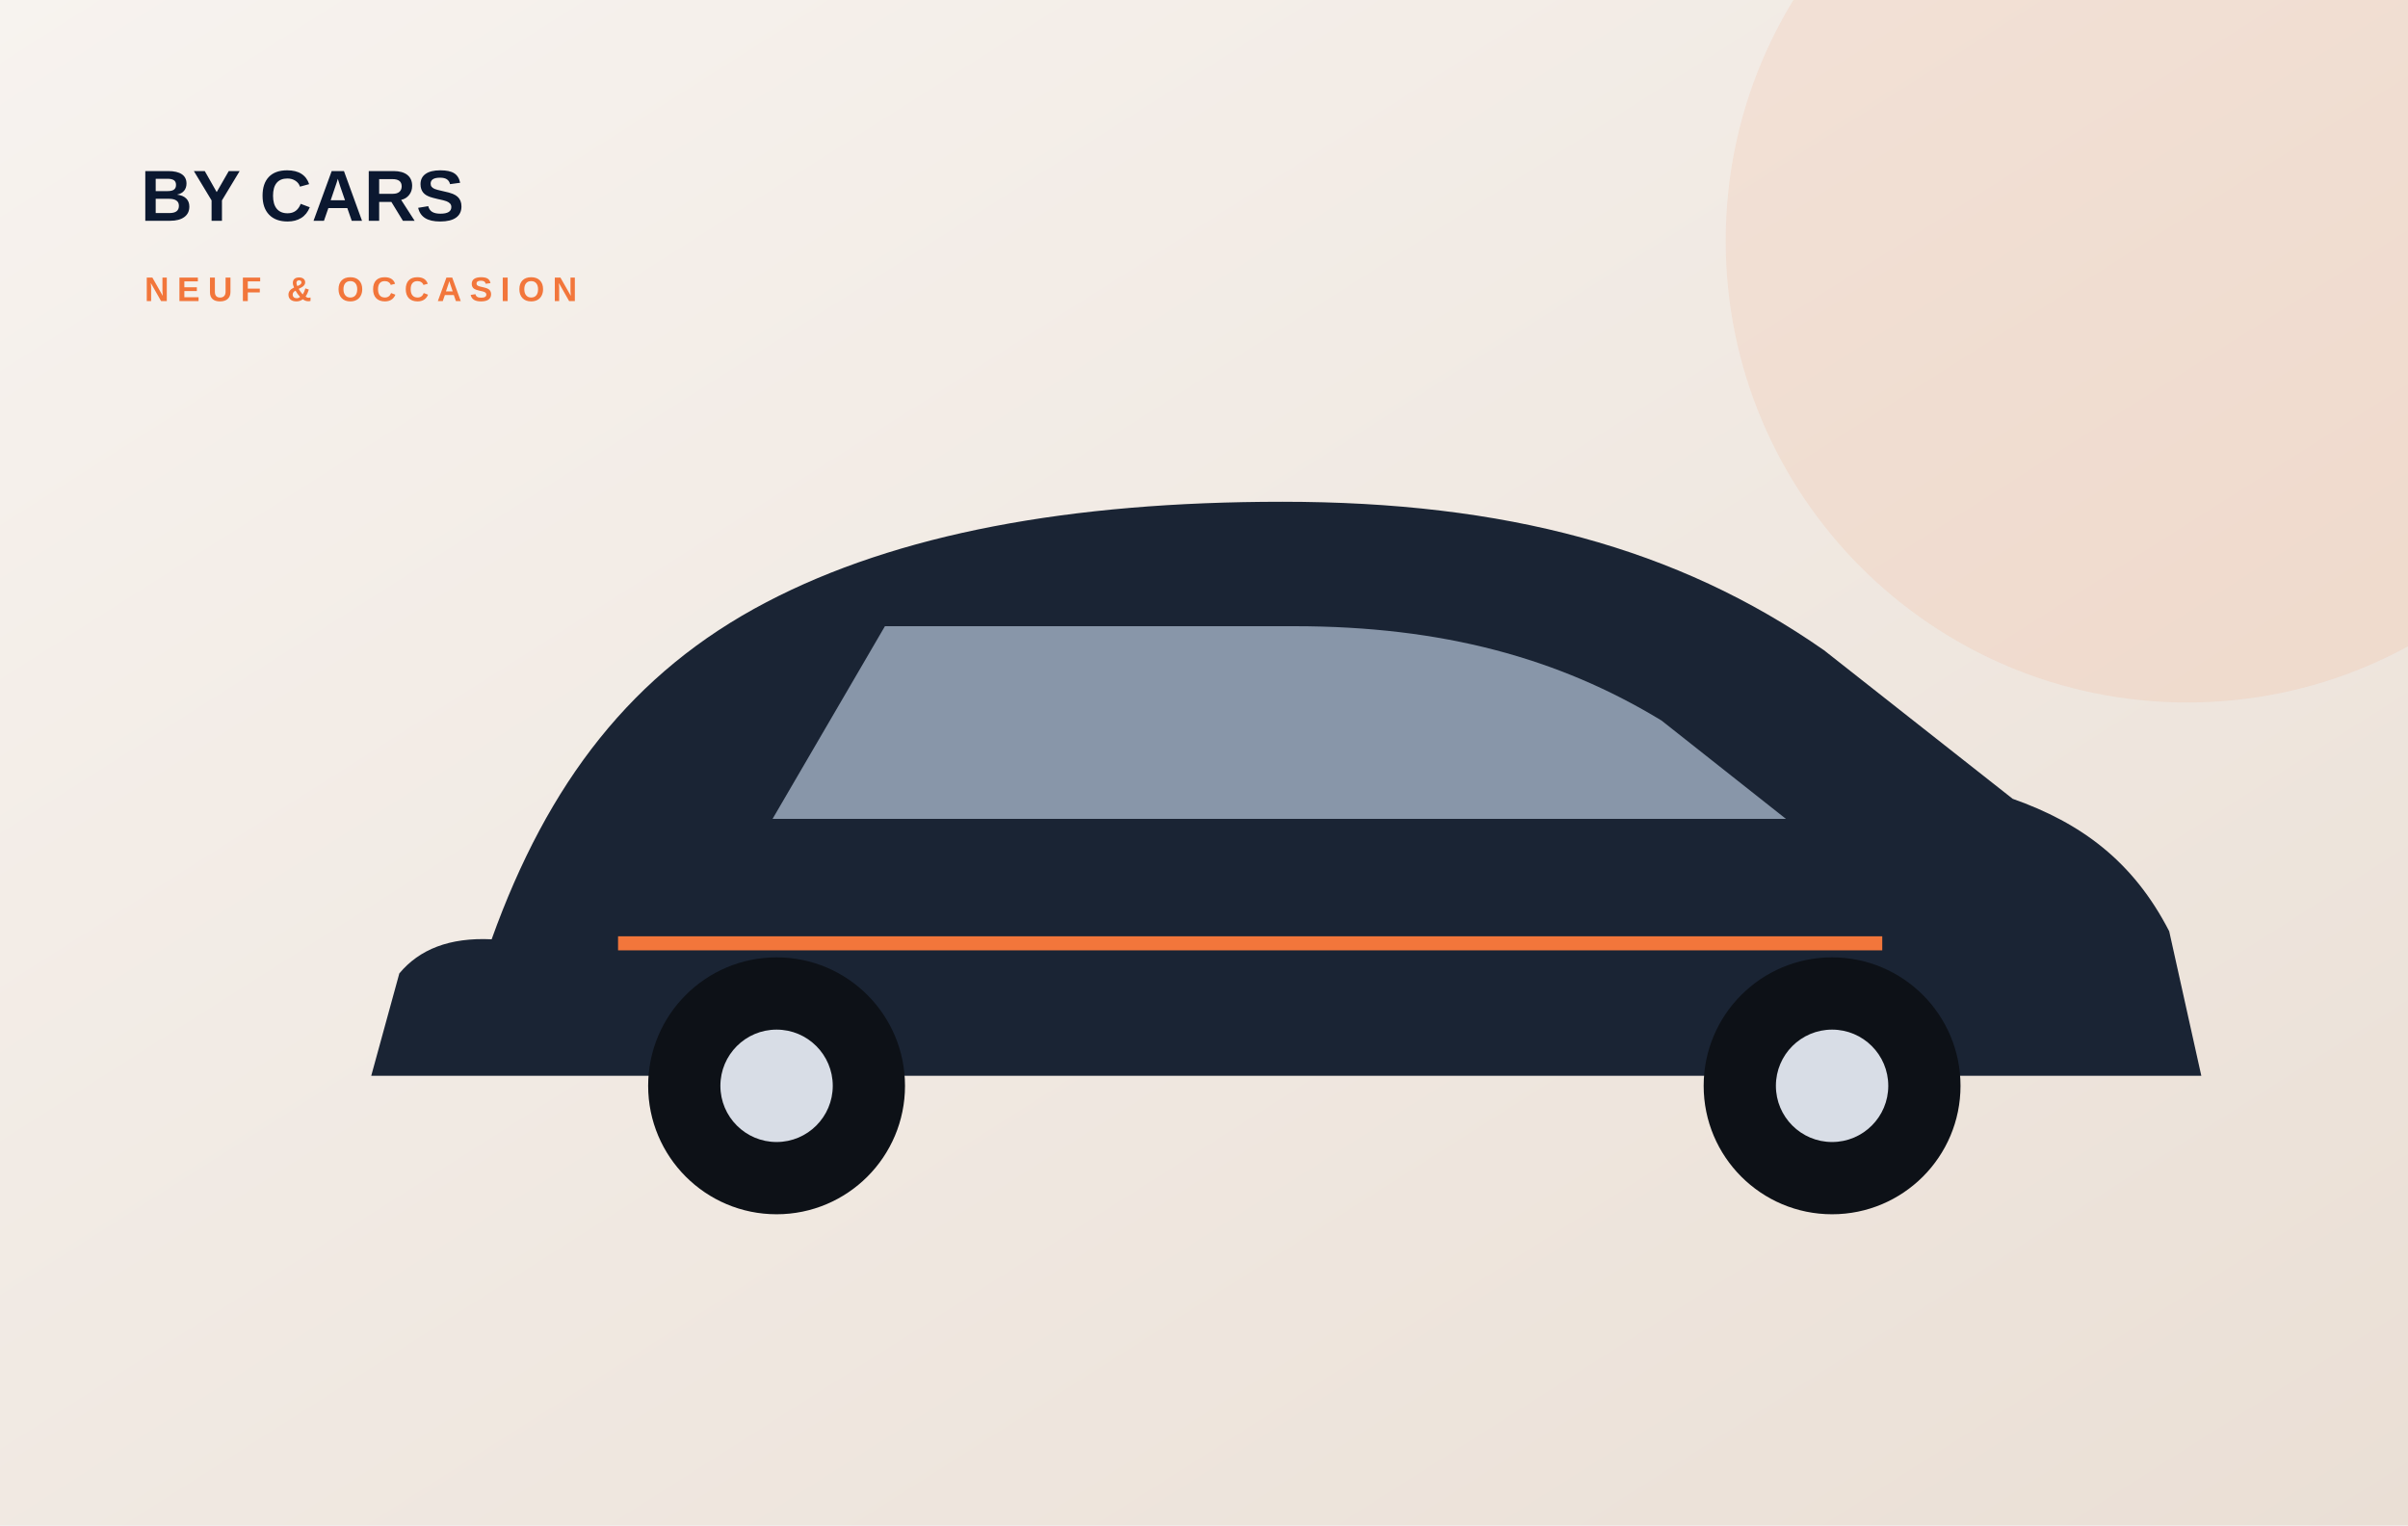
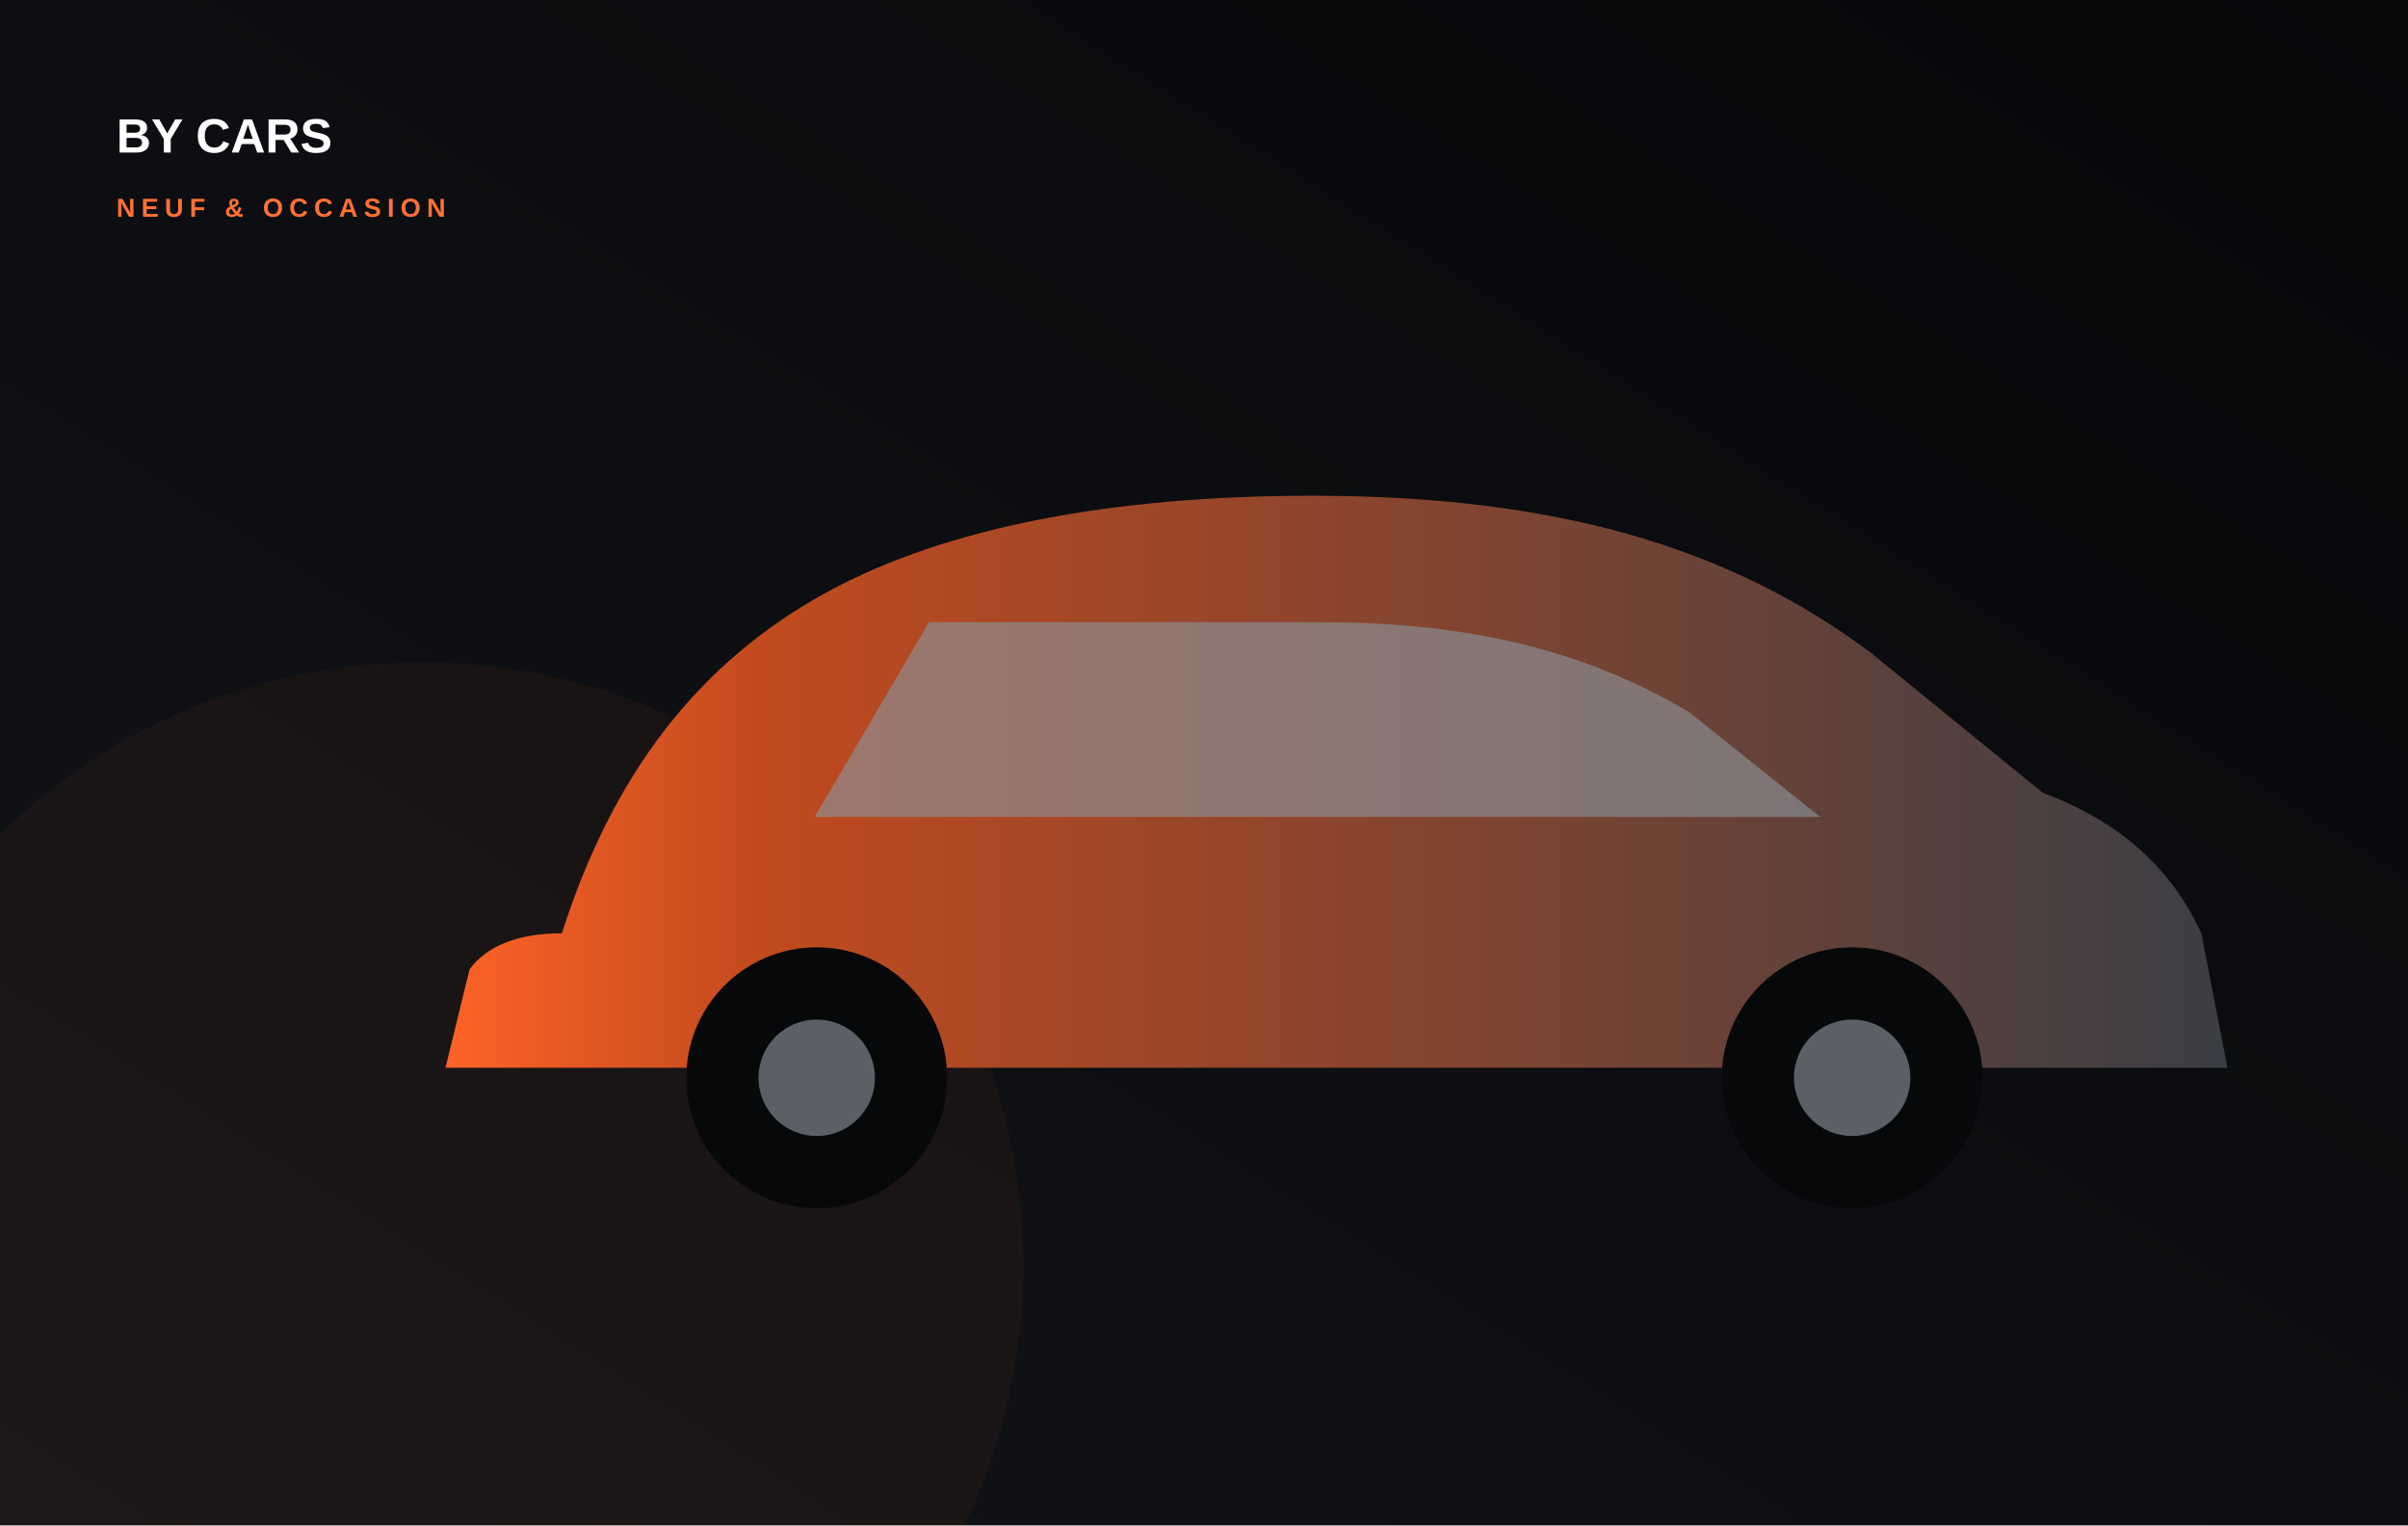
<svg xmlns="http://www.w3.org/2000/svg" viewBox="0 0 1200 760">
  <defs>
-     <linearGradient id="g" x1="0" y1="0" x2="1" y2="1">
-       <stop stop-color="#f7f3ef" />
-       <stop offset="1" stop-color="#eadfd5" />
+     <linearGradient id="bg" x1="0" x2="1" y1="1" y2="0">
+       <stop stop-color="#121418" />
+       <stop offset="1" stop-color="#07080a" />
+     </linearGradient>
+     <linearGradient id="car" x1="0" x2="1">
+       <stop stop-color="#ff6426" />
+       <stop offset=".18" stop-color="#c14a1e" />
+       <stop offset="1" stop-color="#3a3e45" />
    </linearGradient>
  </defs>
-   <rect width="1200" height="760" fill="url(#g)" />
-   <circle cx="1090" cy="120" r="230" fill="#f2763b" opacity=".10" />
-   <g transform="translate(130 250)">
-     <path d="M115 218c28-78 70-133 137-168 65-34 151-50 257-50 111 0 197 23 270 74l94 74c34 12 60 31 78 66l16 72H55l14-51c10-12 25-18 46-17z" fill="#1a2434" />
-     <path d="M311 62h204c74 0 132 16 183 47l62 49H255l56-96z" fill="#8896a9" />
-     <path d="M178 220h630" stroke="#f2763b" stroke-width="7" />
-     <circle cx="257" cy="291" r="64" fill="#0d1117" />
-     <circle cx="257" cy="291" r="28" fill="#d8dde6" />
-     <circle cx="783" cy="291" r="64" fill="#0d1117" />
-     <circle cx="783" cy="291" r="28" fill="#d8dde6" />
+   <rect width="1200" height="760" fill="url(#bg)" />
+   <circle cx="210" cy="630" r="300" fill="#ff6426" opacity=".05" />
+   <g transform="translate(150 245)">
+     <path d="M130 220c25-78 67-135 134-171 58-31 139-47 240-47 120 0 207 25 278 78l86 70c35 13 63 35 79 70l13 67H72l12-49c8-11 23-18 46-18z" fill="url(#car)" />
+     <path d="M313 65h195c74 0 132 14 184 45l65 52H256l57-97z" fill="#8c9298" opacity=".64" />
+     <circle cx="257" cy="292" r="65" fill="#07080a" />
+     <circle cx="257" cy="292" r="29" fill="#5b6067" />
+     <circle cx="773" cy="292" r="65" fill="#07080a" />
+     <circle cx="773" cy="292" r="29" fill="#5b6067" />
  </g>
-   <text x="70" y="110" font-family="Arial" font-size="36" font-weight="800" fill="#0b1830">BY CARS</text>
-   <text x="72" y="150" font-family="Arial" font-size="17" font-weight="700" fill="#f2763b" letter-spacing="4">NEUF &amp; OCCASION</text>
+   <text x="58" y="76" font-family="Arial" font-size="24" font-weight="800" fill="#fff">BY CARS</text>
+   <text x="58" y="108" font-family="Arial" font-size="13" font-weight="700" fill="#ff7135" letter-spacing="3">NEUF &amp; OCCASION</text>
</svg>
